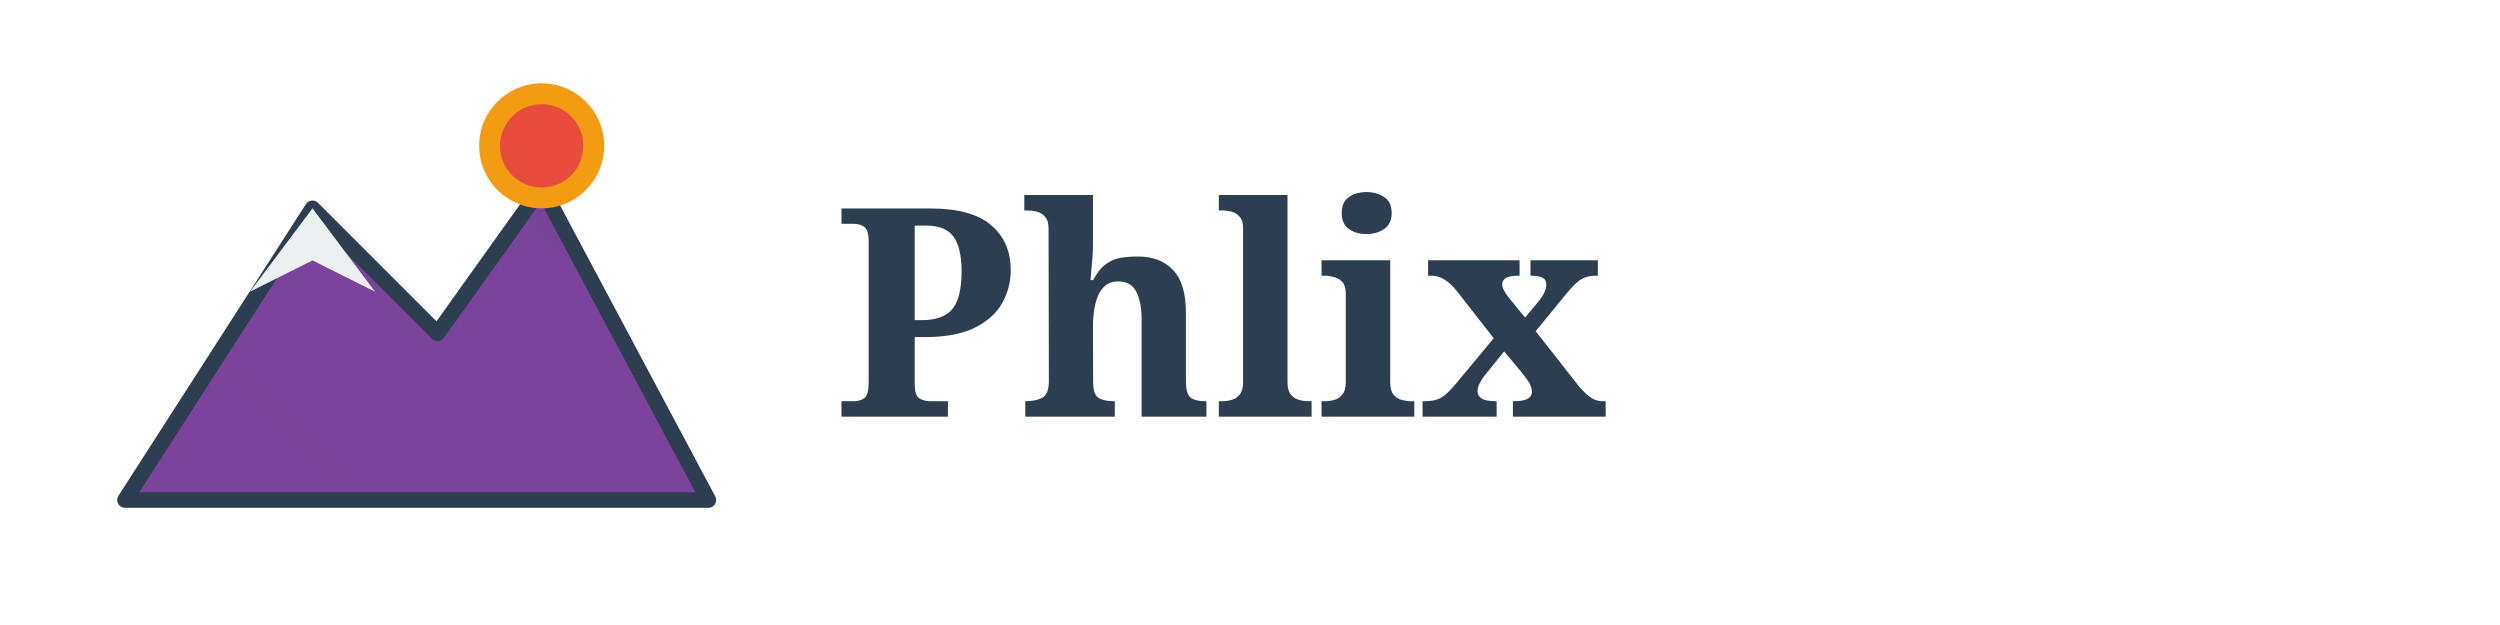
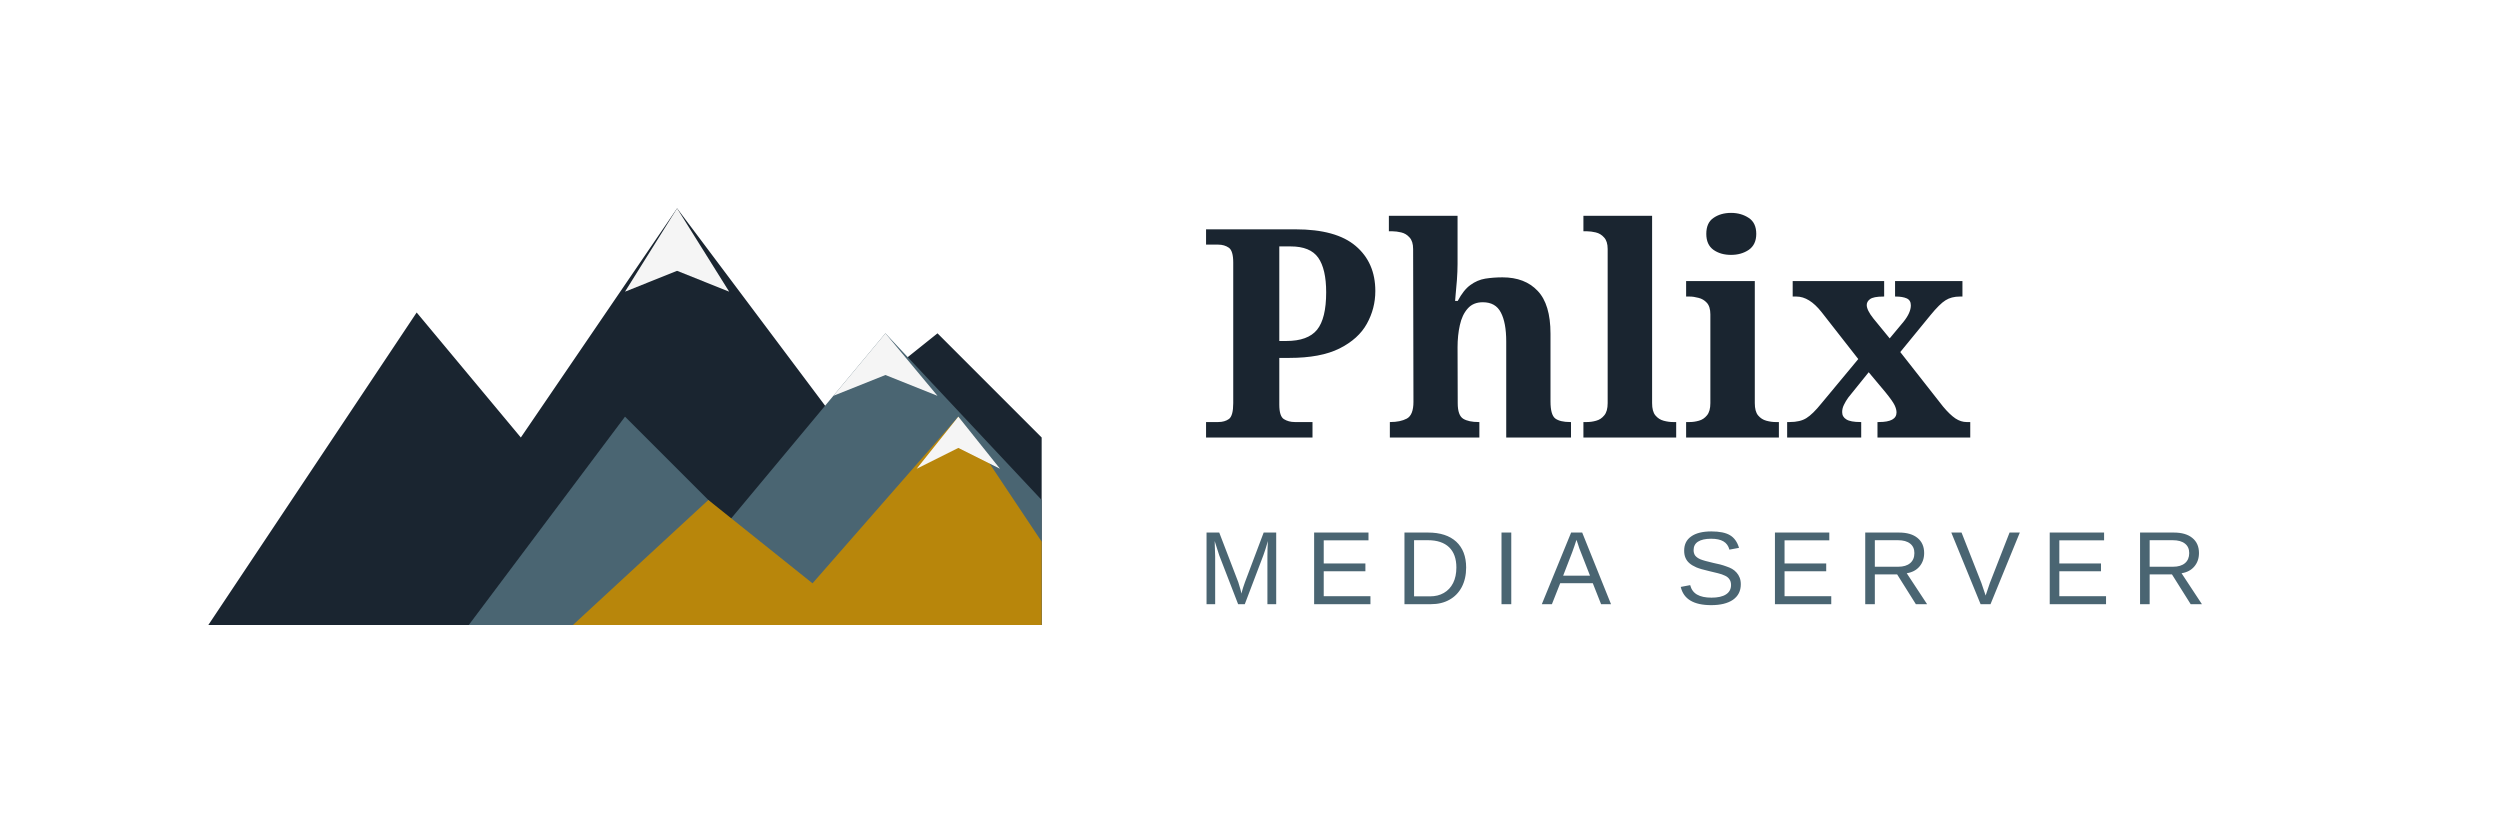
- <svg xmlns="http://www.w3.org/2000/svg" viewBox="0 0 240 60" fill="none">
-   <path d="M12 48 L30 20 L42 32 L52 18 L68 48 Z" fill="url(#mountain-gradient)" stroke="#2C3E50" stroke-width="1.5" stroke-linejoin="round" />
-   <path d="M30 20 L36 28 L30 25 L24 28 Z" fill="#ECF0F1" />
-   <circle cx="52" cy="14" r="6" fill="#F39C12" />
-   <circle cx="52" cy="14" r="4" fill="#E74C3C" />
-   <text x="80" y="40" font-family="Georgia, serif" font-size="28" font-weight="700" fill="#2C3E50">Phlix</text>
-   <defs>
-     <linearGradient id="mountain-gradient" x1="12" y1="48" x2="68" y2="18">
-       <stop offset="0%" stop-color="#8E44AD" />
-       <stop offset="100%" stop-color="#2C3E50" />
-     </linearGradient>
-   </defs>
+ <svg xmlns="http://www.w3.org/2000/svg" viewBox="0 0 240 80" fill="none">
+   <path d="M20 60 L40 30 L50 42 L65 20 L80 40 L90 32 L100 42 L100 60 Z" fill="#1A2530" />
+   <path d="M45 60 L60 40 L70 50 L85 32 L100 48 L100 60 Z" fill="#4A6572" />
+   <path d="M55 60 L68 48 L78 56 L92 40 L100 52 L100 60 Z" fill="#B8860B" />
+   <path d="M65 20 L60 28 L65 26 L70 28 Z" fill="#F5F5F5" />
+   <path d="M85 32 L80 38 L85 36 L90 38 Z" fill="#F5F5F5" />
+   <path d="M92 40 L88 45 L92 43 L96 45 Z" fill="#F5F5F5" />
+   <text x="115" y="42" font-family="Georgia, serif" font-size="28" font-weight="700" fill="#1A2530">Phlix</text>
+   <text x="115" y="58" font-family="Arial, sans-serif" font-size="10" font-weight="500" fill="#4A6572" letter-spacing="2">MEDIA SERVER</text>
</svg>
